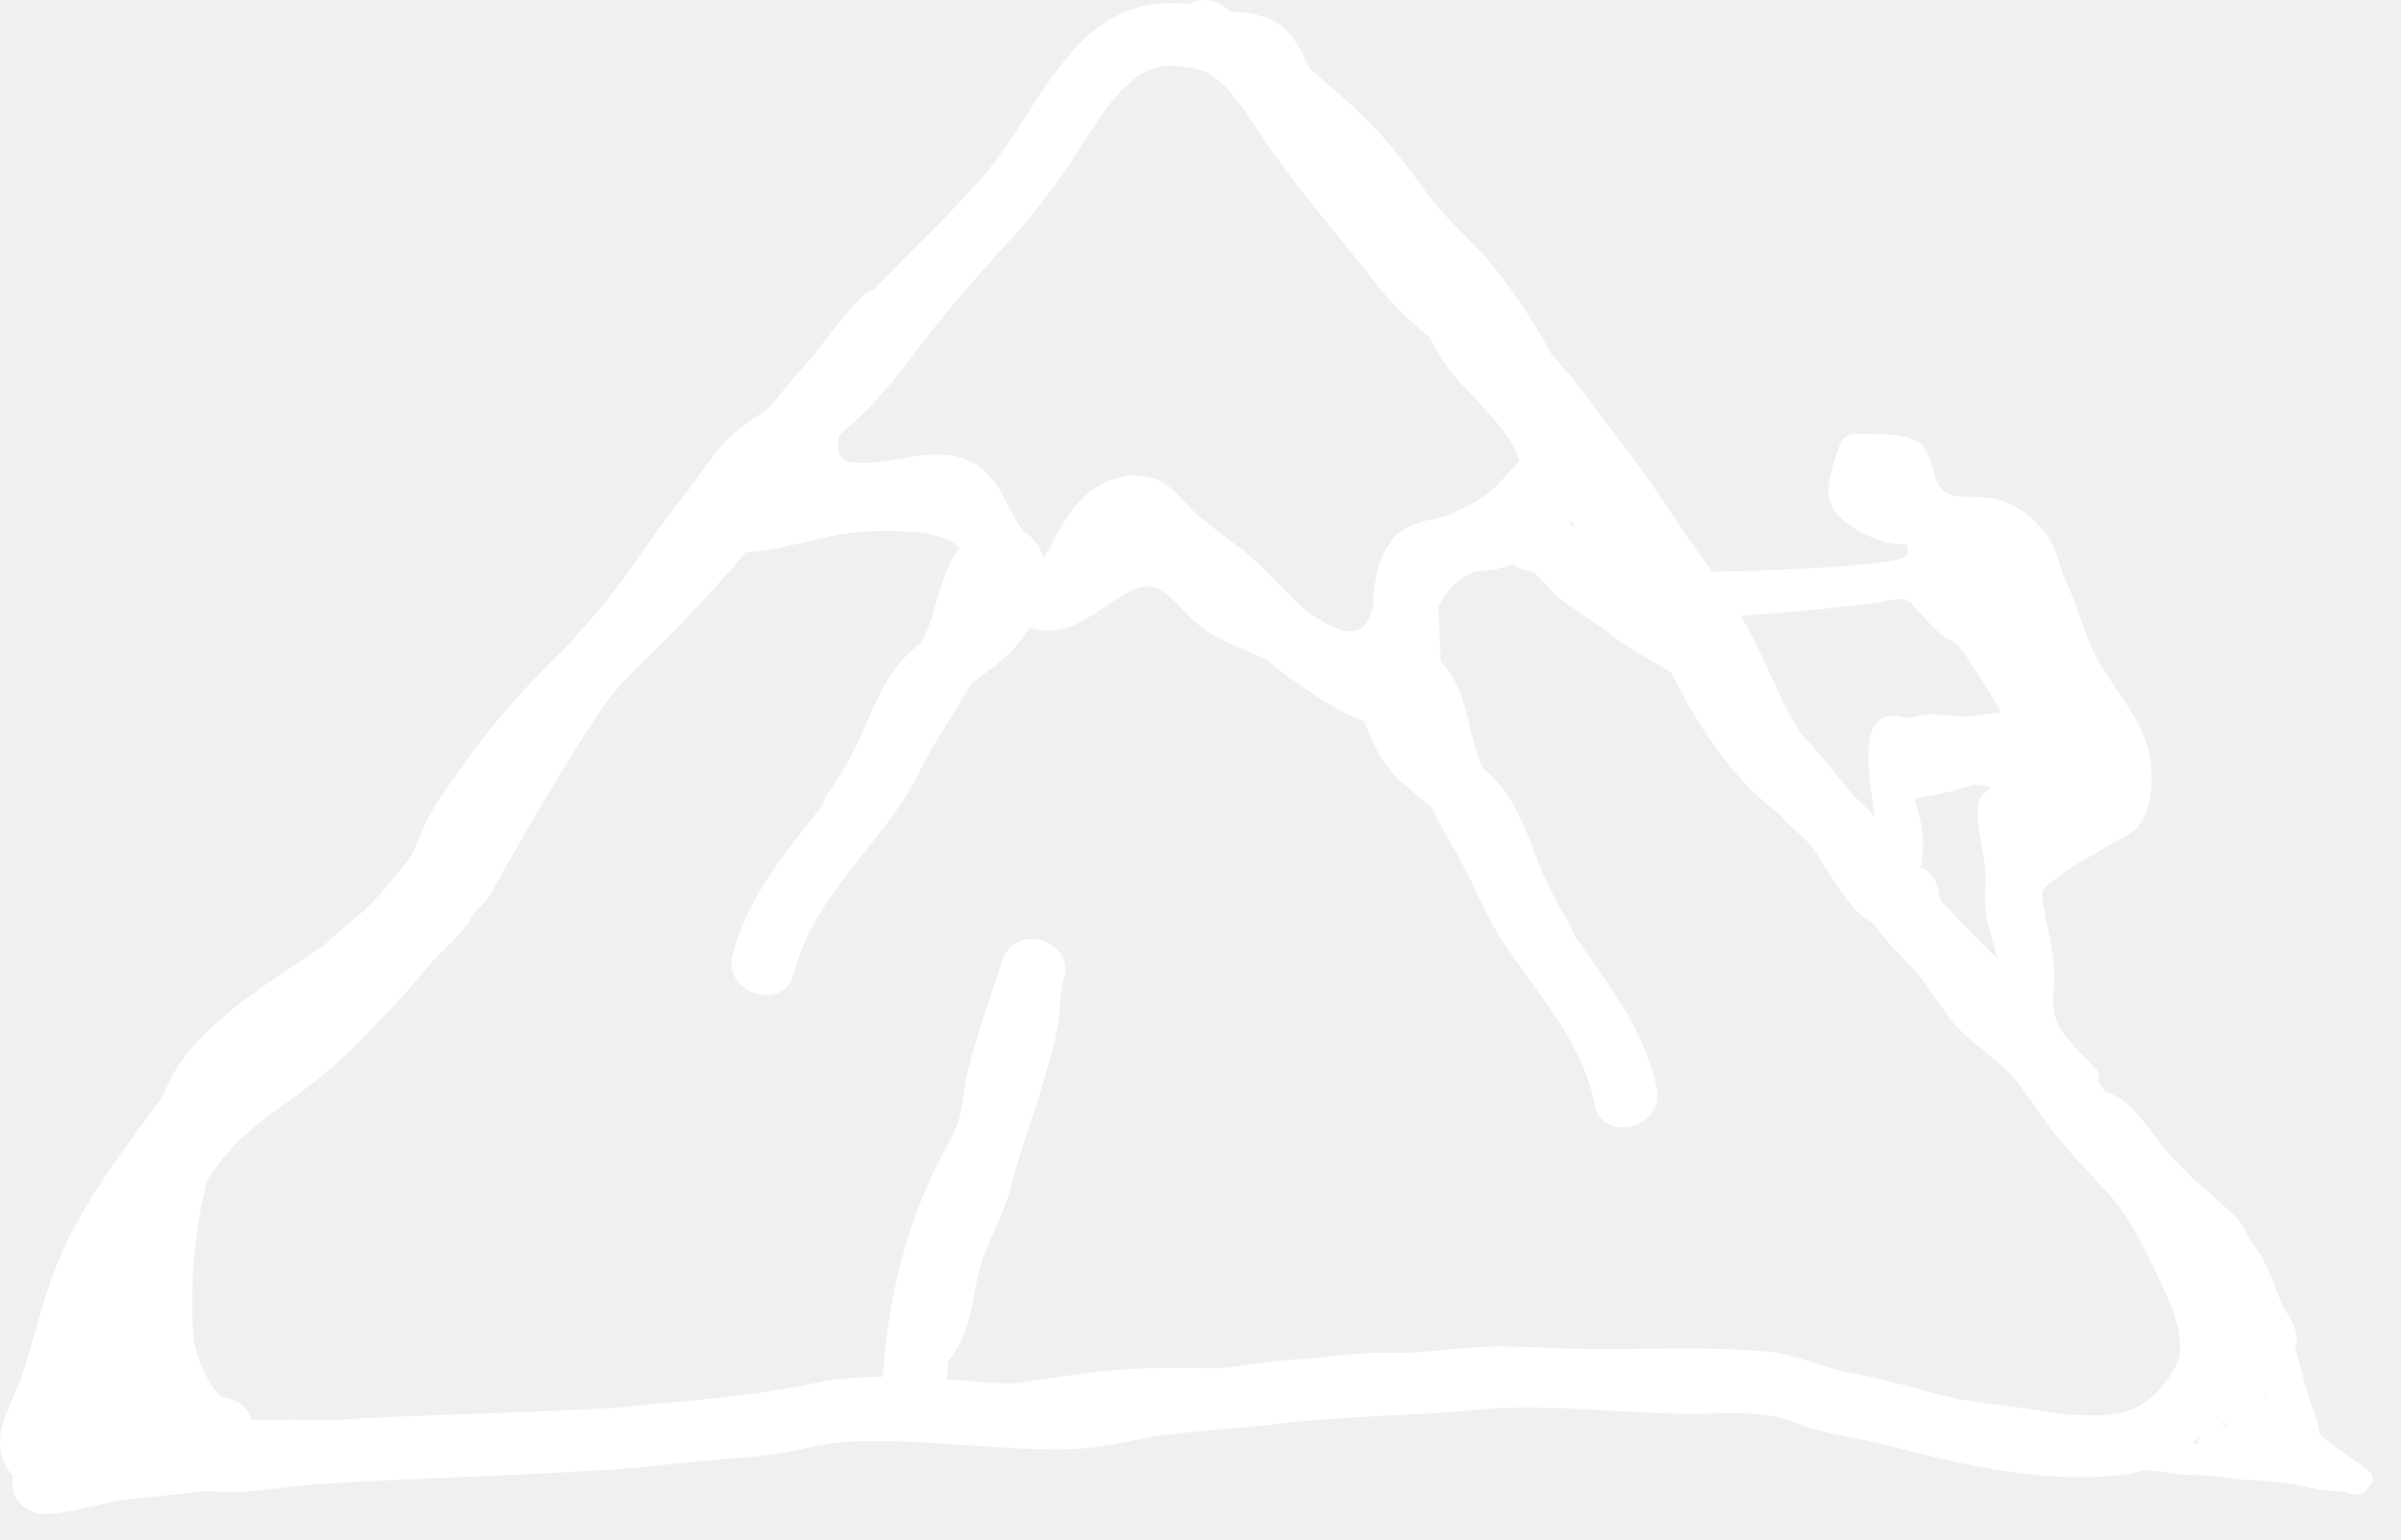
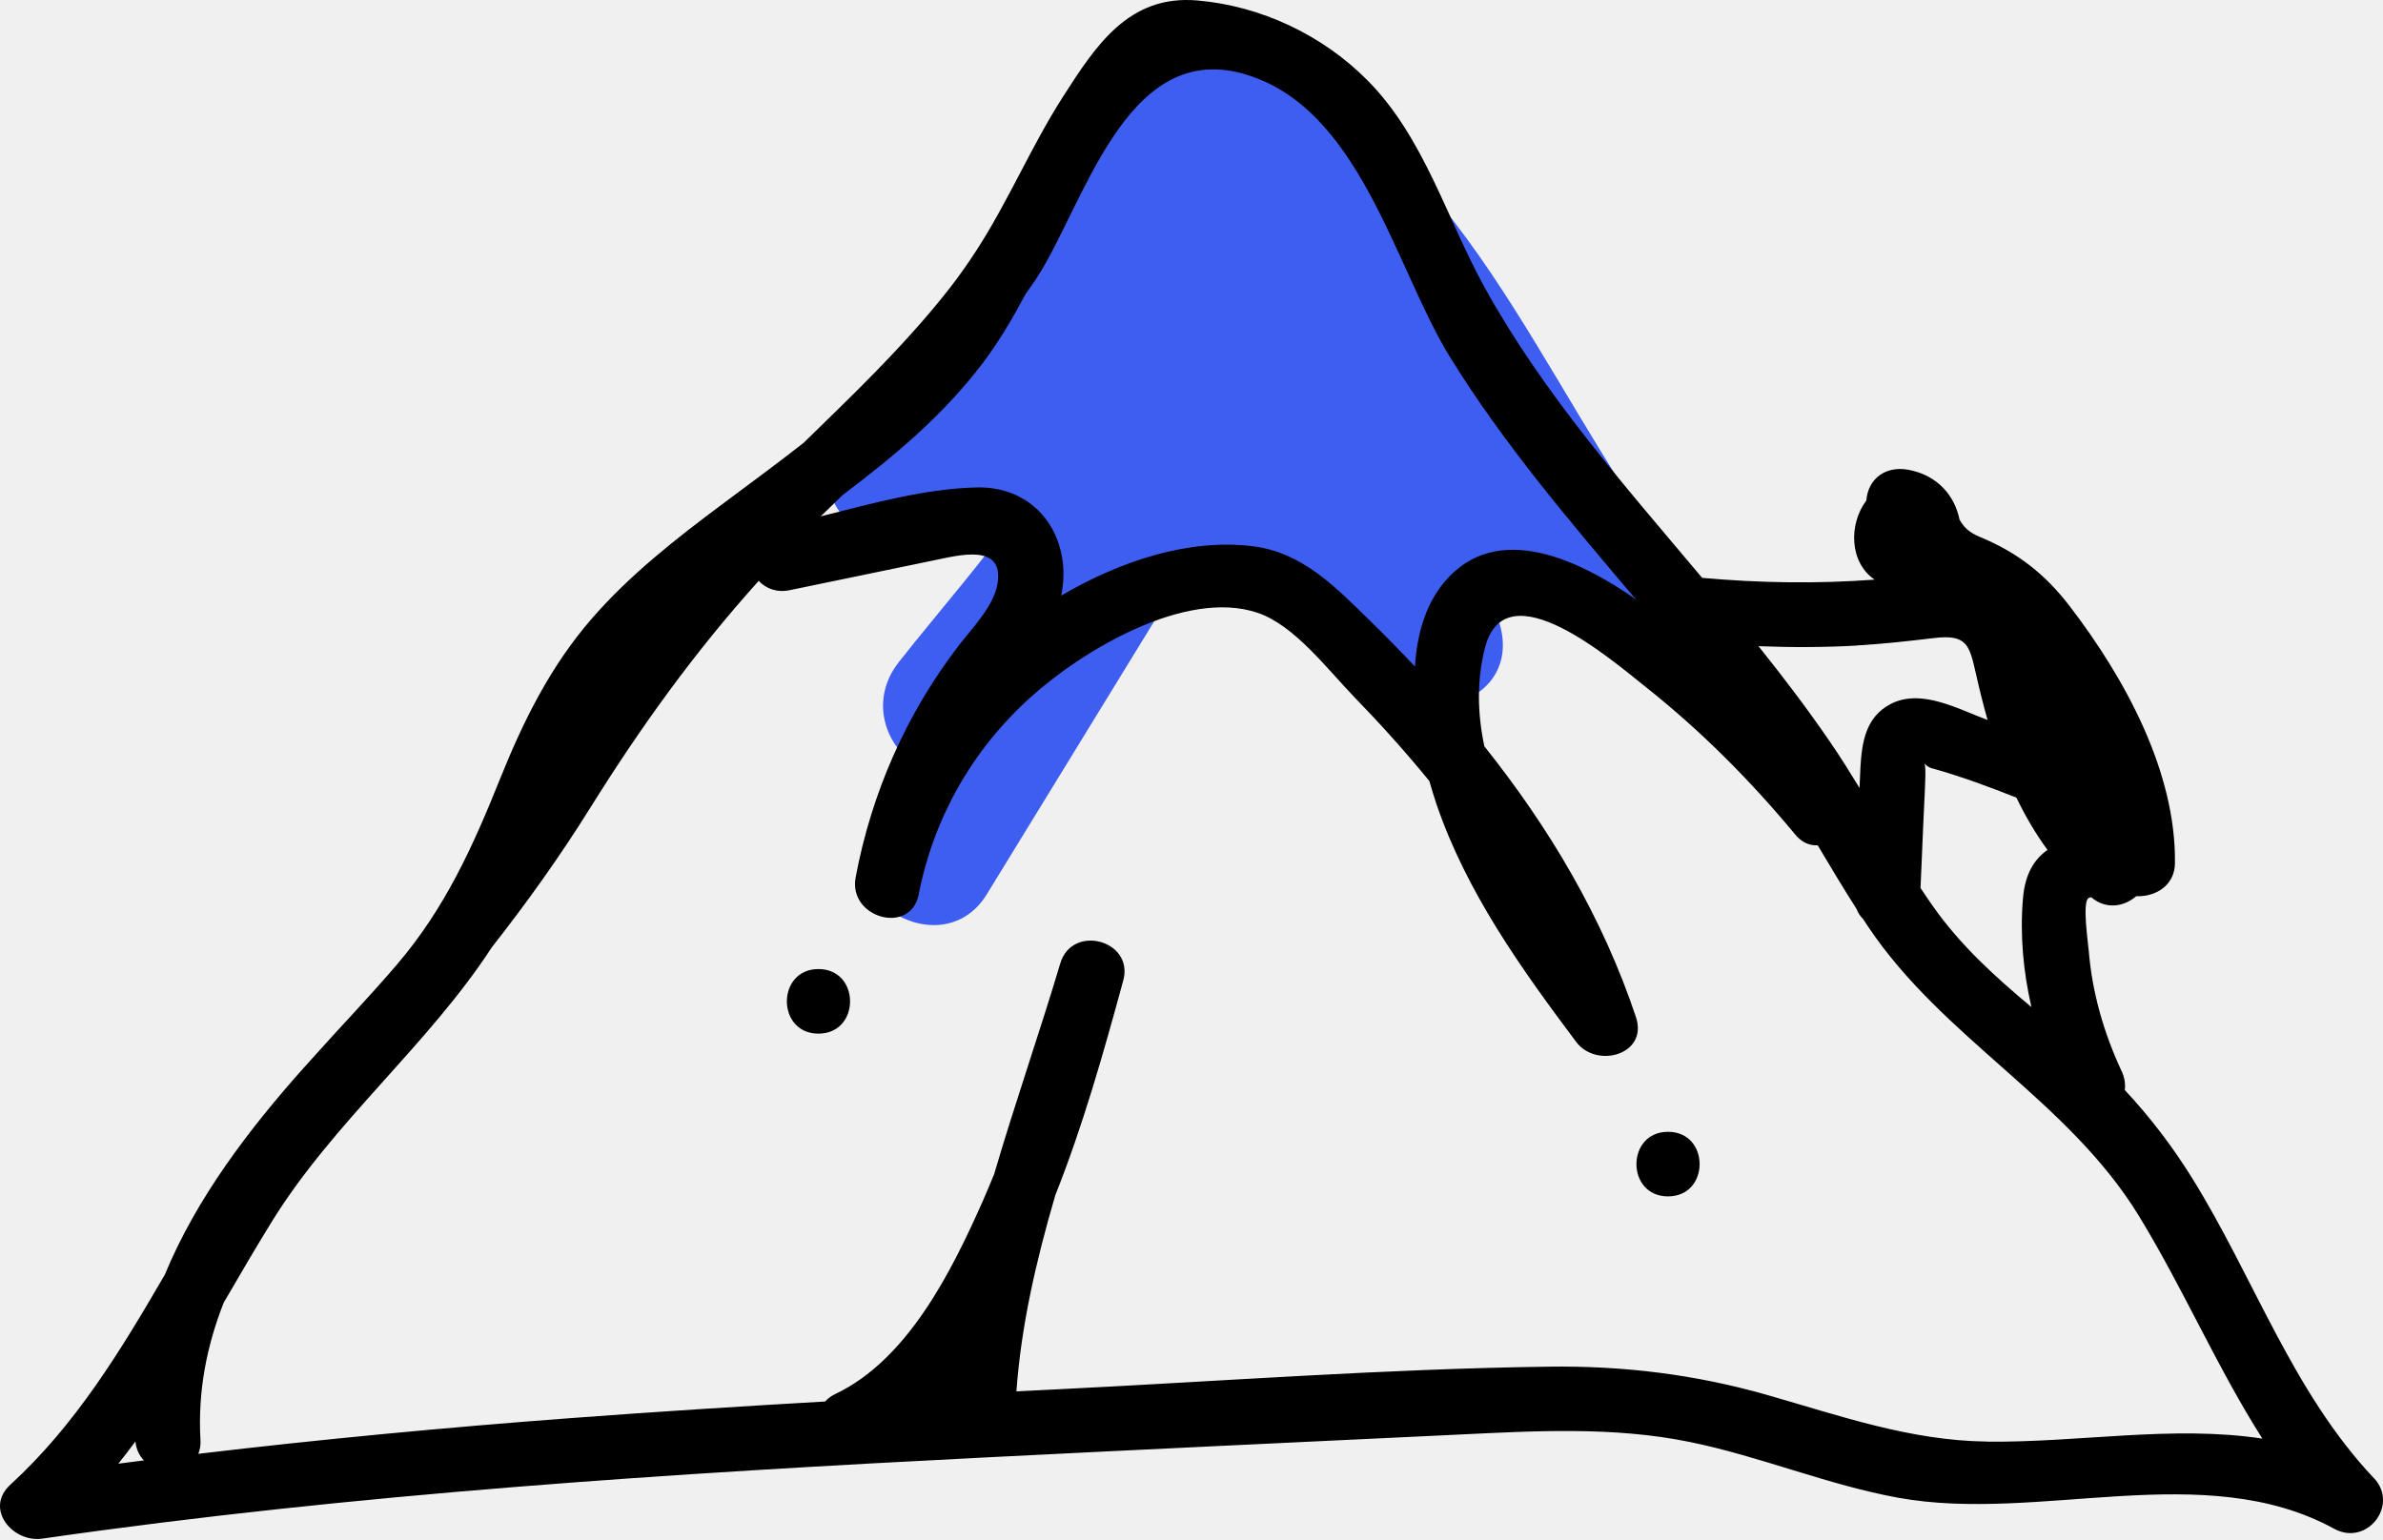
- <svg xmlns="http://www.w3.org/2000/svg" width="53" height="34" viewBox="0 0 53 34" fill="none">
-   <path d="M52.317 32.506C51.992 32.237 51.618 32.028 51.301 31.752C51.264 31.719 51.23 31.685 51.195 31.653C51.19 31.487 51.138 31.328 51.075 31.167C50.968 30.895 50.892 30.617 50.819 30.333C50.769 30.135 50.714 29.937 50.66 29.741C50.684 29.708 50.698 29.667 50.701 29.621C50.719 29.32 50.537 29.069 50.375 28.828C50.345 28.74 50.315 28.65 50.28 28.562C50.18 28.298 50.074 28.034 49.941 27.785C49.879 27.669 49.801 27.567 49.724 27.459C49.643 27.346 49.599 27.218 49.525 27.102C49.382 26.872 49.154 26.687 48.955 26.506C48.787 26.353 48.625 26.192 48.436 26.063C48.281 25.881 48.109 25.718 47.938 25.545C47.762 25.366 47.624 25.168 47.476 24.968C47.229 24.632 46.907 24.229 46.482 24.116C46.423 24.029 46.364 23.94 46.305 23.853C46.341 23.78 46.345 23.691 46.292 23.628C46.001 23.297 45.604 22.994 45.42 22.589C45.311 22.353 45.323 22.085 45.335 21.831C45.349 21.556 45.348 21.295 45.303 21.022C45.258 20.741 45.194 20.463 45.146 20.183C45.119 20.032 45.028 19.77 45.117 19.627C45.176 19.532 45.306 19.458 45.393 19.392C45.499 19.31 45.608 19.233 45.718 19.157C45.942 19.006 46.191 18.895 46.417 18.744C46.616 18.611 46.847 18.525 47.04 18.386C47.207 18.266 47.311 18.108 47.379 17.918C47.511 17.553 47.527 17.116 47.46 16.737C47.296 15.793 46.535 15.126 46.157 14.273C45.952 13.805 45.83 13.312 45.611 12.851C45.504 12.625 45.454 12.39 45.366 12.16C45.284 11.944 45.153 11.754 44.995 11.585C44.698 11.268 44.268 11.021 43.824 10.983C43.419 10.95 42.914 11.07 42.742 10.606C42.62 10.278 42.624 9.895 42.262 9.72C41.948 9.568 41.572 9.595 41.232 9.586C41.084 9.582 40.923 9.547 40.786 9.616C40.624 9.698 40.591 9.876 40.54 10.031C40.403 10.451 40.209 10.982 40.552 11.355C40.847 11.676 41.374 11.937 41.808 12.011C41.877 12.022 42.044 12.009 42.118 12.044C42.091 12.04 42.12 12.122 42.115 12.159C42.096 12.304 41.968 12.342 41.836 12.367C41.13 12.509 39.263 12.603 37.797 12.624C37.789 12.614 37.782 12.603 37.775 12.594C37.097 11.683 36.517 10.703 35.815 9.812C35.296 9.154 34.846 8.451 34.265 7.851C33.812 7.024 33.26 6.172 32.619 5.492C32.236 5.086 31.837 4.734 31.509 4.28C31.192 3.841 30.868 3.404 30.504 2.999C30.028 2.466 29.468 1.991 28.914 1.522C28.867 1.418 28.82 1.315 28.767 1.214C28.61 0.913 28.408 0.602 28.088 0.448C27.802 0.31 27.47 0.269 27.155 0.251C27.155 0.251 27.151 0.251 27.149 0.251C27.121 0.228 27.095 0.207 27.067 0.184C26.8 -0.047 26.478 -0.039 26.23 0.091C26.142 0.083 26.055 0.074 25.962 0.072C23.672 -0.018 22.953 2.444 21.718 3.87C21.395 4.244 21.05 4.604 20.706 4.966C20.227 5.435 19.751 5.913 19.287 6.398C19.185 6.429 19.083 6.488 18.991 6.587C18.636 6.961 18.31 7.374 17.999 7.798C17.639 8.204 17.287 8.616 16.944 9.034C16.596 9.265 16.248 9.488 15.963 9.805C15.62 10.184 15.359 10.631 15.035 11.027C14.312 11.914 13.73 12.941 12.962 13.763C12.82 13.916 12.683 14.076 12.547 14.237C11.719 15.043 10.942 15.873 10.268 16.833C9.896 17.365 9.502 17.86 9.265 18.466C9.21 18.604 9.153 18.742 9.095 18.878C8.775 19.3 8.438 19.707 8.067 20.081C7.922 20.204 7.776 20.327 7.63 20.445C7.491 20.557 7.364 20.676 7.241 20.8C7.175 20.849 7.113 20.899 7.046 20.946C5.867 21.759 4.082 22.769 3.603 24.207C3.501 24.335 3.403 24.461 3.31 24.587C2.671 25.459 1.967 26.42 1.491 27.387C1.021 28.336 0.814 29.364 0.49 30.362C0.309 30.917 -0.118 31.517 0.031 32.124C0.078 32.315 0.166 32.463 0.283 32.577C0.275 32.679 0.276 32.787 0.29 32.908C0.327 33.199 0.678 33.429 0.959 33.43C1.645 33.429 2.276 33.148 2.958 33.092C3.506 33.047 4.052 32.966 4.599 32.921C5.361 33.012 6.195 32.836 6.935 32.778C8.376 32.663 12.959 32.537 14.402 32.373C15.154 32.287 15.911 32.222 16.666 32.161C17.404 32.102 18.108 31.859 18.842 31.829C20.462 31.763 22.084 32.045 23.701 31.995C24.389 31.974 25.035 31.774 25.713 31.687C26.555 31.578 27.414 31.538 28.262 31.434C29.707 31.26 31.157 31.268 32.603 31.13C34.149 30.982 35.784 31.214 37.337 31.219C38.129 31.222 38.902 31.12 39.645 31.421C40.305 31.686 41.042 31.747 41.732 31.93C43.14 32.3 44.658 32.655 46.124 32.617C46.528 32.607 46.948 32.572 47.342 32.464C47.371 32.465 47.399 32.465 47.43 32.468C47.679 32.484 47.919 32.535 48.166 32.559C48.413 32.583 48.663 32.562 48.91 32.592C49.151 32.62 49.387 32.671 49.631 32.68C50.097 32.698 50.543 32.751 50.999 32.85C51.234 32.902 51.477 32.933 51.721 32.933C51.821 32.973 51.926 32.999 52.044 33.002C52.147 33.004 52.225 32.939 52.261 32.858C52.379 32.785 52.427 32.6 52.309 32.504L52.317 32.506ZM49.137 31.443C49.137 31.443 49.129 31.456 49.123 31.462C49.113 31.473 49.105 31.484 49.096 31.496C49.084 31.487 49.075 31.477 49.066 31.466C49.066 31.438 49.071 31.41 49.072 31.383C49.092 31.405 49.114 31.424 49.139 31.443L49.137 31.443ZM49.981 30.74C50.014 30.805 50.047 30.871 50.08 30.937C50.066 30.924 50.051 30.912 50.038 30.899C50.019 30.845 50.001 30.792 49.981 30.738L49.981 30.74ZM48.54 31.716C48.528 31.772 48.519 31.825 48.514 31.877C48.483 31.871 48.451 31.866 48.419 31.862C48.417 31.862 48.413 31.862 48.411 31.862C48.456 31.815 48.497 31.765 48.538 31.716L48.54 31.716ZM42.328 17.885C42.31 17.829 42.247 17.67 42.3 17.61C42.275 17.639 42.326 17.622 42.34 17.618C42.566 17.567 42.797 17.541 43.023 17.485C43.235 17.43 43.475 17.331 43.696 17.333C43.785 17.335 43.876 17.368 43.967 17.385C43.768 17.498 43.674 17.609 43.655 17.861C43.614 18.366 43.83 18.844 43.831 19.346C43.832 19.611 43.796 19.876 43.835 20.142C43.873 20.403 43.947 20.658 44.022 20.912C44.049 20.998 44.072 21.088 44.094 21.177C44.048 21.13 44.003 21.081 43.957 21.035C43.585 20.661 43.213 20.285 42.849 19.903C42.822 19.849 42.802 19.794 42.8 19.741C42.78 19.448 42.609 19.251 42.395 19.148C42.43 19.023 42.441 18.887 42.447 18.78C42.466 18.462 42.425 18.189 42.328 17.885ZM41.444 13.307C41.672 13.275 42.023 13.133 42.196 13.324C42.372 13.521 42.539 13.718 42.73 13.902C42.837 14.005 42.954 14.091 43.086 14.161C43.172 14.206 43.216 14.231 43.275 14.31C43.47 14.573 43.642 14.854 43.815 15.132C43.94 15.332 44.07 15.524 44.162 15.736C44.096 15.74 44.029 15.745 43.962 15.752C43.8 15.771 43.641 15.808 43.479 15.821C43.164 15.844 42.858 15.761 42.545 15.773C42.399 15.779 42.258 15.85 42.115 15.848C41.982 15.845 41.86 15.791 41.724 15.806C41.47 15.836 41.325 16.043 41.283 16.272C41.188 16.808 41.29 17.348 41.359 17.877C41.367 17.933 41.376 17.987 41.384 18.041C41.332 17.982 41.28 17.923 41.226 17.866C41.117 17.754 41.007 17.655 40.897 17.558C40.836 17.479 40.776 17.399 40.714 17.322C40.409 16.936 40.084 16.565 39.758 16.195C39.6 15.95 39.452 15.7 39.327 15.426C39.034 14.79 38.759 14.183 38.428 13.595C39.402 13.548 41.162 13.344 41.445 13.303L41.444 13.307ZM34.686 11.511C34.721 11.561 34.754 11.612 34.789 11.661C34.742 11.629 34.694 11.596 34.645 11.565C34.659 11.547 34.672 11.529 34.684 11.51L34.686 11.511ZM18.526 9.606C19.125 9.108 19.648 8.524 20.11 7.903C20.748 7.044 21.445 6.231 22.174 5.439C22.811 4.746 23.343 4.052 23.849 3.259C24.28 2.587 24.924 1.438 25.836 1.451C26.172 1.455 26.449 1.517 26.694 1.621C26.872 1.753 27.043 1.894 27.197 2.083C27.535 2.496 27.797 2.938 28.103 3.372C28.808 4.369 29.626 5.295 30.374 6.263C30.728 6.722 31.123 7.092 31.547 7.437C31.654 7.638 31.77 7.834 31.895 8.025C32.306 8.645 33.312 9.396 33.536 10.17C33.24 10.51 32.977 10.85 32.57 11.081C32.366 11.197 32.154 11.292 31.944 11.393C31.5 11.482 31.079 11.58 30.858 11.785C30.439 12.172 30.329 12.782 30.308 13.387C30.228 13.683 30.117 13.951 29.773 13.938C29.497 13.928 29.154 13.7 28.843 13.499C28.47 13.172 28.146 12.795 27.787 12.452C27.359 12.045 26.846 11.74 26.408 11.348C26.063 11.037 25.867 10.66 25.382 10.539C24.894 10.417 24.38 10.587 24.005 10.902C23.695 11.161 23.502 11.491 23.305 11.834C23.244 11.942 23.146 12.2 23.033 12.32C23.012 12.247 22.985 12.176 22.949 12.108C22.856 11.934 22.722 11.808 22.571 11.726C22.506 11.612 22.44 11.499 22.37 11.388C22.056 10.76 21.79 10.151 20.936 10.05C20.31 9.976 19.72 10.205 19.099 10.222C18.457 10.241 18.481 10.032 18.522 9.606L18.526 9.606ZM44.956 31.142C44.232 31.014 43.508 30.981 42.793 30.791C42.155 30.621 41.524 30.436 40.872 30.321C40.237 30.208 39.694 29.912 39.042 29.849C37.632 29.713 36.156 29.818 34.735 29.782C34.05 29.765 33.349 29.707 32.665 29.742C31.977 29.778 31.348 29.891 30.652 29.869C30.001 29.849 29.344 29.97 28.697 30.01C28.101 30.047 27.508 30.147 26.915 30.217C26.753 30.213 26.593 30.21 26.431 30.206C25.863 30.197 25.295 30.203 24.727 30.242C24.161 30.282 23.603 30.373 23.043 30.456C22.799 30.491 22.552 30.524 22.306 30.556C22.291 30.556 22.274 30.555 22.259 30.555C21.821 30.532 21.363 30.492 20.898 30.46C20.907 30.324 20.918 30.189 20.93 30.053C20.946 30.035 20.964 30.017 20.979 29.997C21.407 29.444 21.447 28.815 21.59 28.162C21.739 27.479 22.149 26.888 22.318 26.193C22.504 25.43 22.801 24.694 23.017 23.937C23.127 23.547 23.254 23.153 23.332 22.755C23.408 22.372 23.372 21.98 23.483 21.603C23.741 20.749 22.409 20.36 22.128 21.205C21.861 22.013 21.56 22.851 21.356 23.673C21.246 24.113 21.272 24.552 21.074 24.971C20.911 25.314 20.715 25.643 20.556 25.99C19.916 27.388 19.582 28.881 19.487 30.402C18.952 30.403 18.426 30.442 17.93 30.551C16.577 30.848 15.198 30.919 13.814 31.063C12.734 31.174 8.514 31.255 7.436 31.357C7.077 31.356 6.719 31.354 6.359 31.346C6.321 31.345 6.289 31.352 6.26 31.364C6.201 31.363 6.142 31.361 6.083 31.36C5.91 31.356 5.735 31.352 5.56 31.352C5.474 31.109 5.274 30.9 4.951 30.854C4.722 30.821 4.453 30.178 4.383 30C4.227 29.602 4.25 29.191 4.245 28.771C4.236 27.838 4.347 26.953 4.574 26.062C4.939 25.48 5.355 25.052 5.977 24.604C6.598 24.155 7.228 23.707 7.766 23.163C8.324 22.598 8.897 22.018 9.395 21.404C9.742 20.975 10.21 20.662 10.458 20.17C10.635 20.006 10.776 19.842 10.867 19.675C11.416 18.686 11.982 17.707 12.579 16.745C12.821 16.357 13.06 15.967 13.32 15.592C13.537 15.283 13.793 15.019 14.045 14.753C14.045 14.753 14.047 14.752 14.049 14.75C14.907 13.946 15.7 13.085 16.463 12.199C17.377 12.144 18.324 11.751 19.221 11.73C19.709 11.718 20.369 11.714 20.838 11.879C20.981 11.931 21.078 12.002 21.156 12.091C21.16 12.1 21.163 12.107 21.167 12.117C20.833 12.561 20.715 13.191 20.547 13.697C20.49 13.866 20.421 14.03 20.341 14.188C20.12 14.356 19.922 14.537 19.749 14.78C19.493 15.139 19.296 15.567 19.127 15.968C18.881 16.546 18.64 16.99 18.279 17.512C18.222 17.594 18.188 17.675 18.171 17.754C17.384 18.797 16.495 19.771 16.171 21.096C15.96 21.957 17.313 22.359 17.526 21.494C17.958 19.733 19.52 18.624 20.295 17.042C20.629 16.358 21.073 15.746 21.447 15.088C21.805 14.812 22.2 14.566 22.486 14.197C22.565 14.095 22.644 13.981 22.717 13.858C22.751 13.868 22.783 13.88 22.817 13.889C23.773 14.111 24.318 13.296 25.104 12.987C25.628 12.781 26.015 13.418 26.373 13.726C26.813 14.106 27.255 14.255 27.78 14.482C27.841 14.508 27.901 14.537 27.961 14.566C28.12 14.704 28.282 14.837 28.458 14.958C28.896 15.261 29.514 15.723 30.129 15.934C30.228 16.281 30.404 16.614 30.588 16.875C30.857 17.256 31.238 17.521 31.585 17.811C31.927 18.485 32.342 19.117 32.643 19.814C33.341 21.429 34.852 22.607 35.198 24.385C35.367 25.259 36.74 24.919 36.57 24.048C36.309 22.712 35.467 21.7 34.731 20.621C34.718 20.541 34.687 20.458 34.634 20.373C34.297 19.837 34.077 19.382 33.861 18.794C33.709 18.386 33.532 17.949 33.296 17.58C33.134 17.327 32.943 17.137 32.732 16.961C32.659 16.8 32.597 16.633 32.549 16.461C32.389 15.893 32.3 15.172 31.894 14.71C31.863 14.674 31.829 14.642 31.796 14.611C31.798 14.19 31.748 13.746 31.756 13.388C31.818 13.265 31.891 13.144 31.987 13.029C32.136 12.852 32.333 12.727 32.545 12.62C32.738 12.602 32.94 12.593 33.108 12.551C33.204 12.525 33.3 12.496 33.396 12.461C33.491 12.533 33.608 12.586 33.75 12.606C33.942 12.634 34.227 13.053 34.371 13.168C34.709 13.441 35.092 13.652 35.434 13.921C35.886 14.279 36.409 14.547 36.895 14.859C36.92 14.909 36.948 14.957 36.973 15.007C37.468 15.984 38.11 16.981 38.951 17.712C39.074 17.82 39.198 17.921 39.317 18.024C39.458 18.195 39.62 18.33 39.784 18.462C39.909 18.593 40.025 18.735 40.13 18.895C40.426 19.351 40.664 19.806 41.061 20.19C41.139 20.266 41.225 20.32 41.312 20.352C41.614 20.758 41.968 21.121 42.324 21.482C42.553 21.797 42.768 22.114 43.002 22.438C43.33 22.895 43.788 23.158 44.194 23.537C44.638 23.954 44.933 24.482 45.297 24.96C45.661 25.438 46.088 25.858 46.493 26.302C47.018 26.88 47.293 27.492 47.632 28.18C47.877 28.675 48.167 29.306 48.119 29.881C48.085 30.285 47.49 30.961 47.081 31.115C46.862 31.198 46.618 31.238 46.368 31.253C46.334 31.253 46.297 31.252 46.265 31.251C46.09 31.251 45.913 31.247 45.738 31.243C45.47 31.222 45.21 31.183 44.974 31.14L44.956 31.142Z" fill="white" />
+ <svg xmlns="http://www.w3.org/2000/svg" width="113" height="73" viewBox="0 0 113 73" fill="none">
+   <path d="M78.022 24.674C72.154 16.146 68.251 5.208 57.282 1.934C55.288 1.34 53.891 2.663 53.55 4.226C52.05 5.419 50.72 7.066 49.672 8.36C46.446 12.329 43.22 16.302 39.995 20.271C37.834 22.929 40.463 26.738 43.749 25.082C45.108 24.395 46.574 23.924 48.095 23.776C48.266 23.759 48.44 23.747 48.615 23.738C48.602 23.764 48.594 23.78 48.585 23.793C46.795 26.439 44.597 28.891 42.619 31.406C41.247 33.151 41.938 35.266 43.331 36.201C42.705 37.246 42.074 38.291 41.439 39.328C39.364 42.711 44.724 45.791 46.791 42.42C48.739 39.247 50.682 36.071 52.629 32.898C53.601 31.309 54.577 29.725 55.548 28.137C55.915 27.543 56.251 26.919 56.652 26.346C57.807 27.53 59.98 27.728 61.181 26.599C62.456 27.488 63.606 28.739 64.582 29.894C64.71 30.656 64.995 31.39 65.477 32.047C67.458 34.735 72.078 33.248 71.14 29.687C71.102 29.544 71.063 29.405 71.025 29.262C71.05 29.055 71.05 28.845 71.021 28.634C72.312 28.554 73.258 28.744 74.519 29.173C77.012 30.024 79.518 26.848 78.018 24.674H78.022Z" fill="#3E5EF2" />
+   <path d="M112.564 70.106C108.691 65.998 106.875 60.579 103.939 55.861C103.002 54.356 101.945 52.974 100.756 51.702C100.79 51.428 100.756 51.129 100.615 50.826C99.767 49.014 99.209 47.088 99.047 45.096C99.017 44.712 98.736 42.841 99.026 42.601C99.047 42.584 99.099 42.568 99.162 42.555C99.874 43.166 100.743 42.993 101.297 42.508C101.421 42.508 101.527 42.508 101.583 42.5C102.427 42.424 103.117 41.86 103.134 40.966C103.198 36.606 100.756 32.161 98.148 28.756C96.989 27.244 95.689 26.216 93.921 25.483C93.307 25.23 93.116 24.977 92.92 24.648C92.702 23.544 91.897 22.529 90.461 22.276C89.43 22.095 88.582 22.689 88.501 23.738C87.661 24.851 87.687 26.671 88.893 27.492C86.166 27.695 83.438 27.652 80.715 27.408C77.025 23.014 73.194 18.691 70.412 13.656C68.605 10.39 67.54 6.527 64.847 3.813C62.72 1.665 59.797 0.278 56.763 0.021C53.529 -0.253 51.965 2.153 50.405 4.589C48.901 6.935 47.823 9.527 46.306 11.869C45.91 12.48 45.492 13.078 45.036 13.664C43.272 15.922 41.235 17.957 39.181 19.955C38.823 20.304 38.465 20.654 38.107 21.004C36.867 21.977 35.58 22.921 34.276 23.894C32.073 25.537 29.887 27.244 28.08 29.321C26.107 31.588 24.829 34.166 23.717 36.93C22.426 40.153 21.1 43.086 18.816 45.757C17.525 47.27 16.145 48.698 14.824 50.181C14.691 50.324 14.559 50.472 14.432 50.615C11.794 53.569 9.31 56.838 7.814 60.462C5.734 64.039 3.599 67.573 0.493 70.418C-0.76 71.568 0.608 73.177 2.001 72.979C16.869 70.839 31.877 69.878 46.873 69.12C54.253 68.745 61.638 68.404 69.018 68.05C72.717 67.873 76.48 67.645 80.132 68.395C83.481 69.078 86.656 70.43 90.026 71.041C96.721 72.254 104.489 69.124 110.689 72.512C112.24 73.358 113.774 71.382 112.568 70.106H112.564ZM91.645 36.45C92.979 36.821 94.305 37.313 95.617 37.832C96.035 38.7 96.52 39.534 97.091 40.313C96.461 40.752 96.026 41.451 95.928 42.605C95.779 44.337 95.941 46.077 96.329 47.767C94.611 46.33 92.971 44.851 91.654 42.976C91.454 42.694 91.262 42.403 91.07 42.117L91.207 38.936C91.237 38.219 91.283 37.499 91.3 36.783C91.322 35.868 91.079 36.294 91.65 36.454L91.645 36.45ZM88.053 30.614C89.272 30.543 90.478 30.412 91.688 30.265C93.265 30.075 93.384 30.572 93.695 31.95C93.861 32.691 94.045 33.425 94.249 34.149C92.873 33.644 91.1 32.628 89.638 33.399C88.462 34.023 88.288 35.215 88.219 36.42C88.202 36.736 88.19 37.056 88.177 37.372C87.729 36.639 87.278 35.915 86.792 35.207C85.722 33.639 84.572 32.131 83.387 30.648C84.943 30.711 86.502 30.707 88.062 30.619L88.053 30.614ZM68.775 16.963C71.307 21.063 74.451 24.737 77.558 28.415C74.988 26.633 70.996 24.614 68.49 27.606C67.587 28.685 67.19 30.105 67.096 31.613C66.406 30.884 65.707 30.163 64.987 29.464C63.359 27.876 61.791 26.207 59.405 25.908C56.345 25.529 53.09 26.628 50.32 28.251C50.414 27.804 50.452 27.34 50.414 26.848C50.226 24.623 48.598 23.072 46.327 23.119C43.924 23.169 41.363 23.873 38.917 24.492C39.262 24.155 39.611 23.818 39.956 23.481C42.398 21.64 44.733 19.689 46.596 17.229C47.363 16.213 48.023 15.092 48.641 13.93C48.794 13.71 48.956 13.5 49.101 13.277C51.377 9.843 53.316 1.972 58.894 3.481C64.493 4.997 66.104 12.64 68.771 16.959L68.775 16.963ZM6.829 69.267C6.425 69.318 6.02 69.373 5.611 69.423C5.888 69.078 6.16 68.724 6.42 68.37C6.459 68.745 6.608 69.044 6.825 69.267H6.829ZM94.215 68.374C90.58 68.332 87.244 67.148 83.792 66.162C80.387 65.189 76.978 64.772 73.437 64.822C65.669 64.923 57.879 65.517 50.12 65.897C49.48 65.926 48.841 65.96 48.198 65.993C48.419 62.884 49.139 59.77 50.043 56.686C51.36 53.375 52.327 49.941 53.264 46.507C53.784 44.598 50.84 43.802 50.277 45.694C49.301 48.972 48.134 52.304 47.145 55.679C46.971 56.109 46.791 56.539 46.604 56.964C45.134 60.28 43.05 64.489 39.607 66.12C39.403 66.217 39.249 66.339 39.126 66.474C35.086 66.706 31.046 66.963 27.006 67.266C21.126 67.708 15.258 68.26 9.403 68.956C9.48 68.766 9.523 68.547 9.506 68.294C9.373 65.981 9.808 63.815 10.609 61.784C11.359 60.499 12.105 59.214 12.885 57.95C15.812 53.21 20.308 49.566 23.325 44.927C24.974 42.825 26.534 40.65 27.987 38.32C30.411 34.431 32.977 30.884 35.977 27.551C36.317 27.909 36.82 28.12 37.438 27.994C39.692 27.526 41.947 27.062 44.201 26.595C45.475 26.334 47.648 25.727 47.294 27.724C47.107 28.773 46.059 29.839 45.449 30.635C42.965 33.88 41.324 37.617 40.574 41.615C40.212 43.541 43.182 44.371 43.562 42.428C44.277 38.788 46.101 35.569 48.875 33.066C51.283 30.892 56.2 27.901 59.644 29.068C61.391 29.662 62.976 31.781 64.22 33.062C65.46 34.339 66.653 35.666 67.778 37.044C67.889 37.431 68.004 37.802 68.119 38.148C69.538 42.306 72.121 45.925 74.741 49.418C75.704 50.703 78.171 50.025 77.575 48.239C75.998 43.524 73.488 39.285 70.386 35.396C70.058 33.833 70.02 32.262 70.42 30.715C71.396 26.936 76.441 31.314 78.052 32.594C80.66 34.663 83.008 37.023 85.126 39.58C85.445 39.968 85.825 40.115 86.195 40.094C86.8 41.11 87.406 42.125 88.04 43.119C88.109 43.305 88.211 43.456 88.343 43.583C88.428 43.709 88.509 43.84 88.594 43.966C92.161 49.279 98.072 52.187 101.425 57.672C103.534 61.123 105.124 64.847 107.28 68.235C103.032 67.586 98.583 68.429 94.211 68.378L94.215 68.374Z" fill="black" />
+   <path d="M79.096 53.682C77.102 53.682 77.097 56.745 79.096 56.745C81.094 56.745 81.094 53.682 79.096 53.682Z" fill="black" />
+   <path d="M38.81 45.963C36.816 45.963 36.812 49.026 38.81 49.026C40.809 49.026 40.809 45.963 38.81 45.963Z" fill="black" />
</svg>
